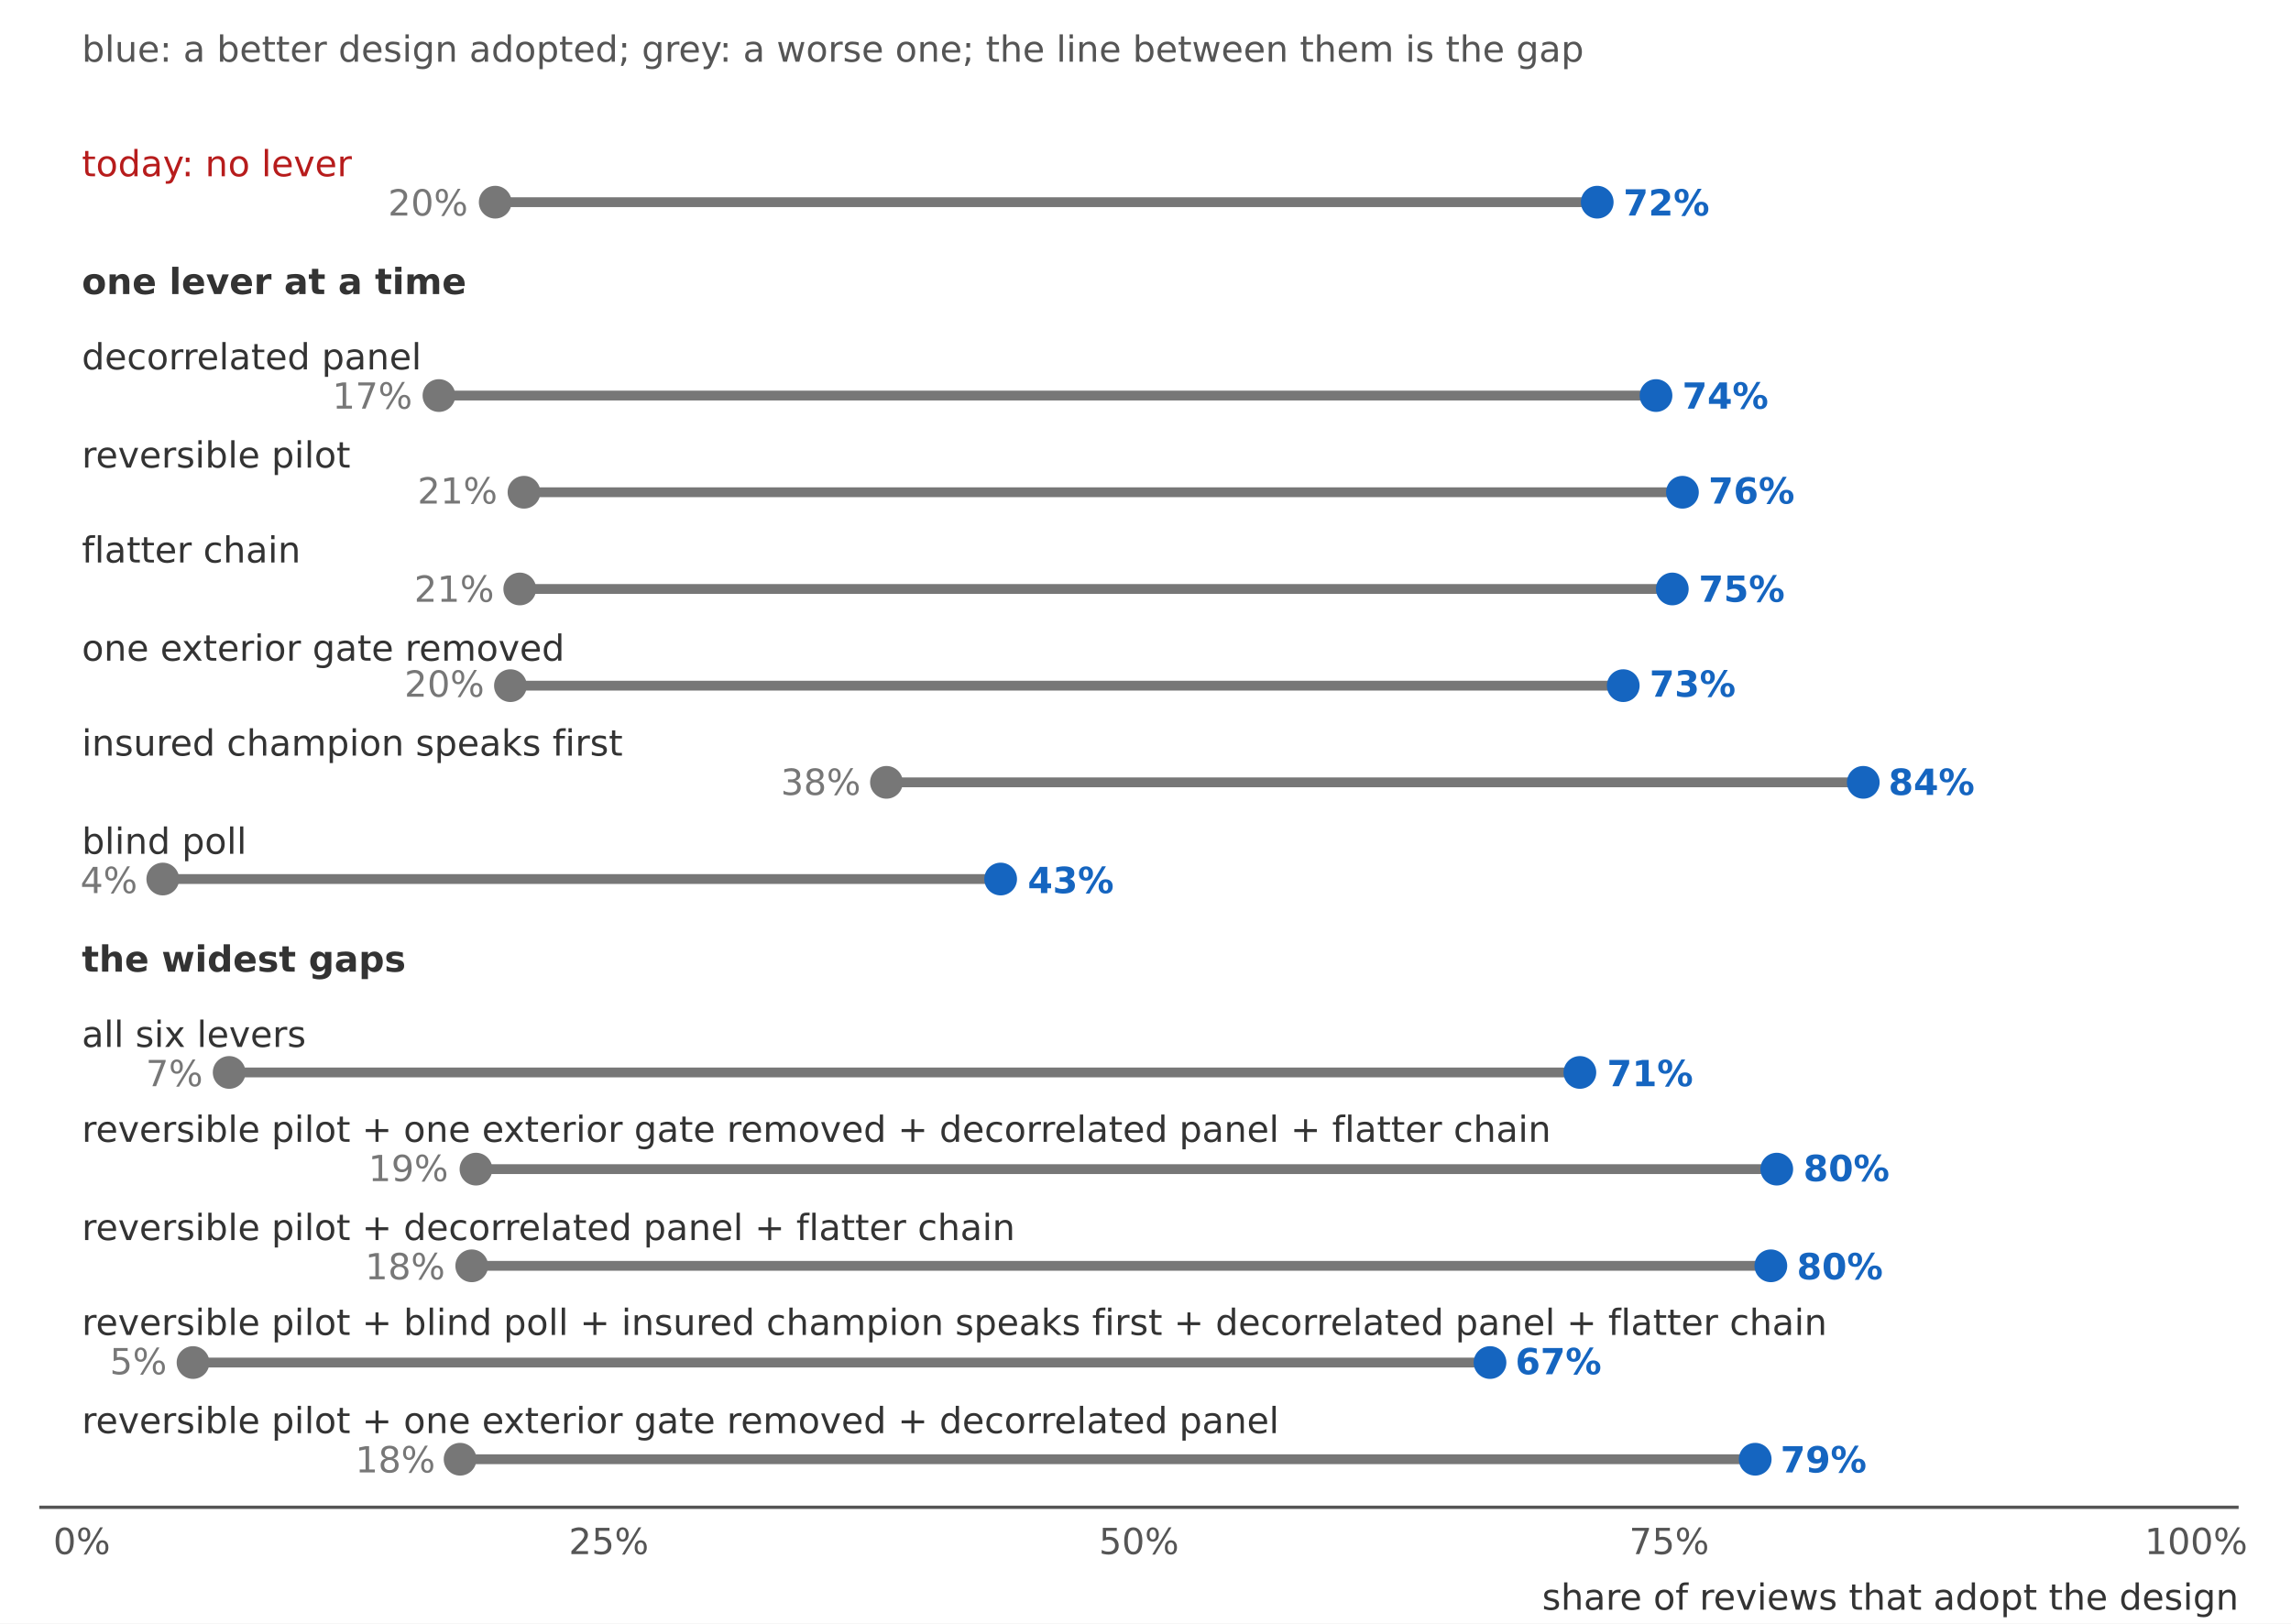
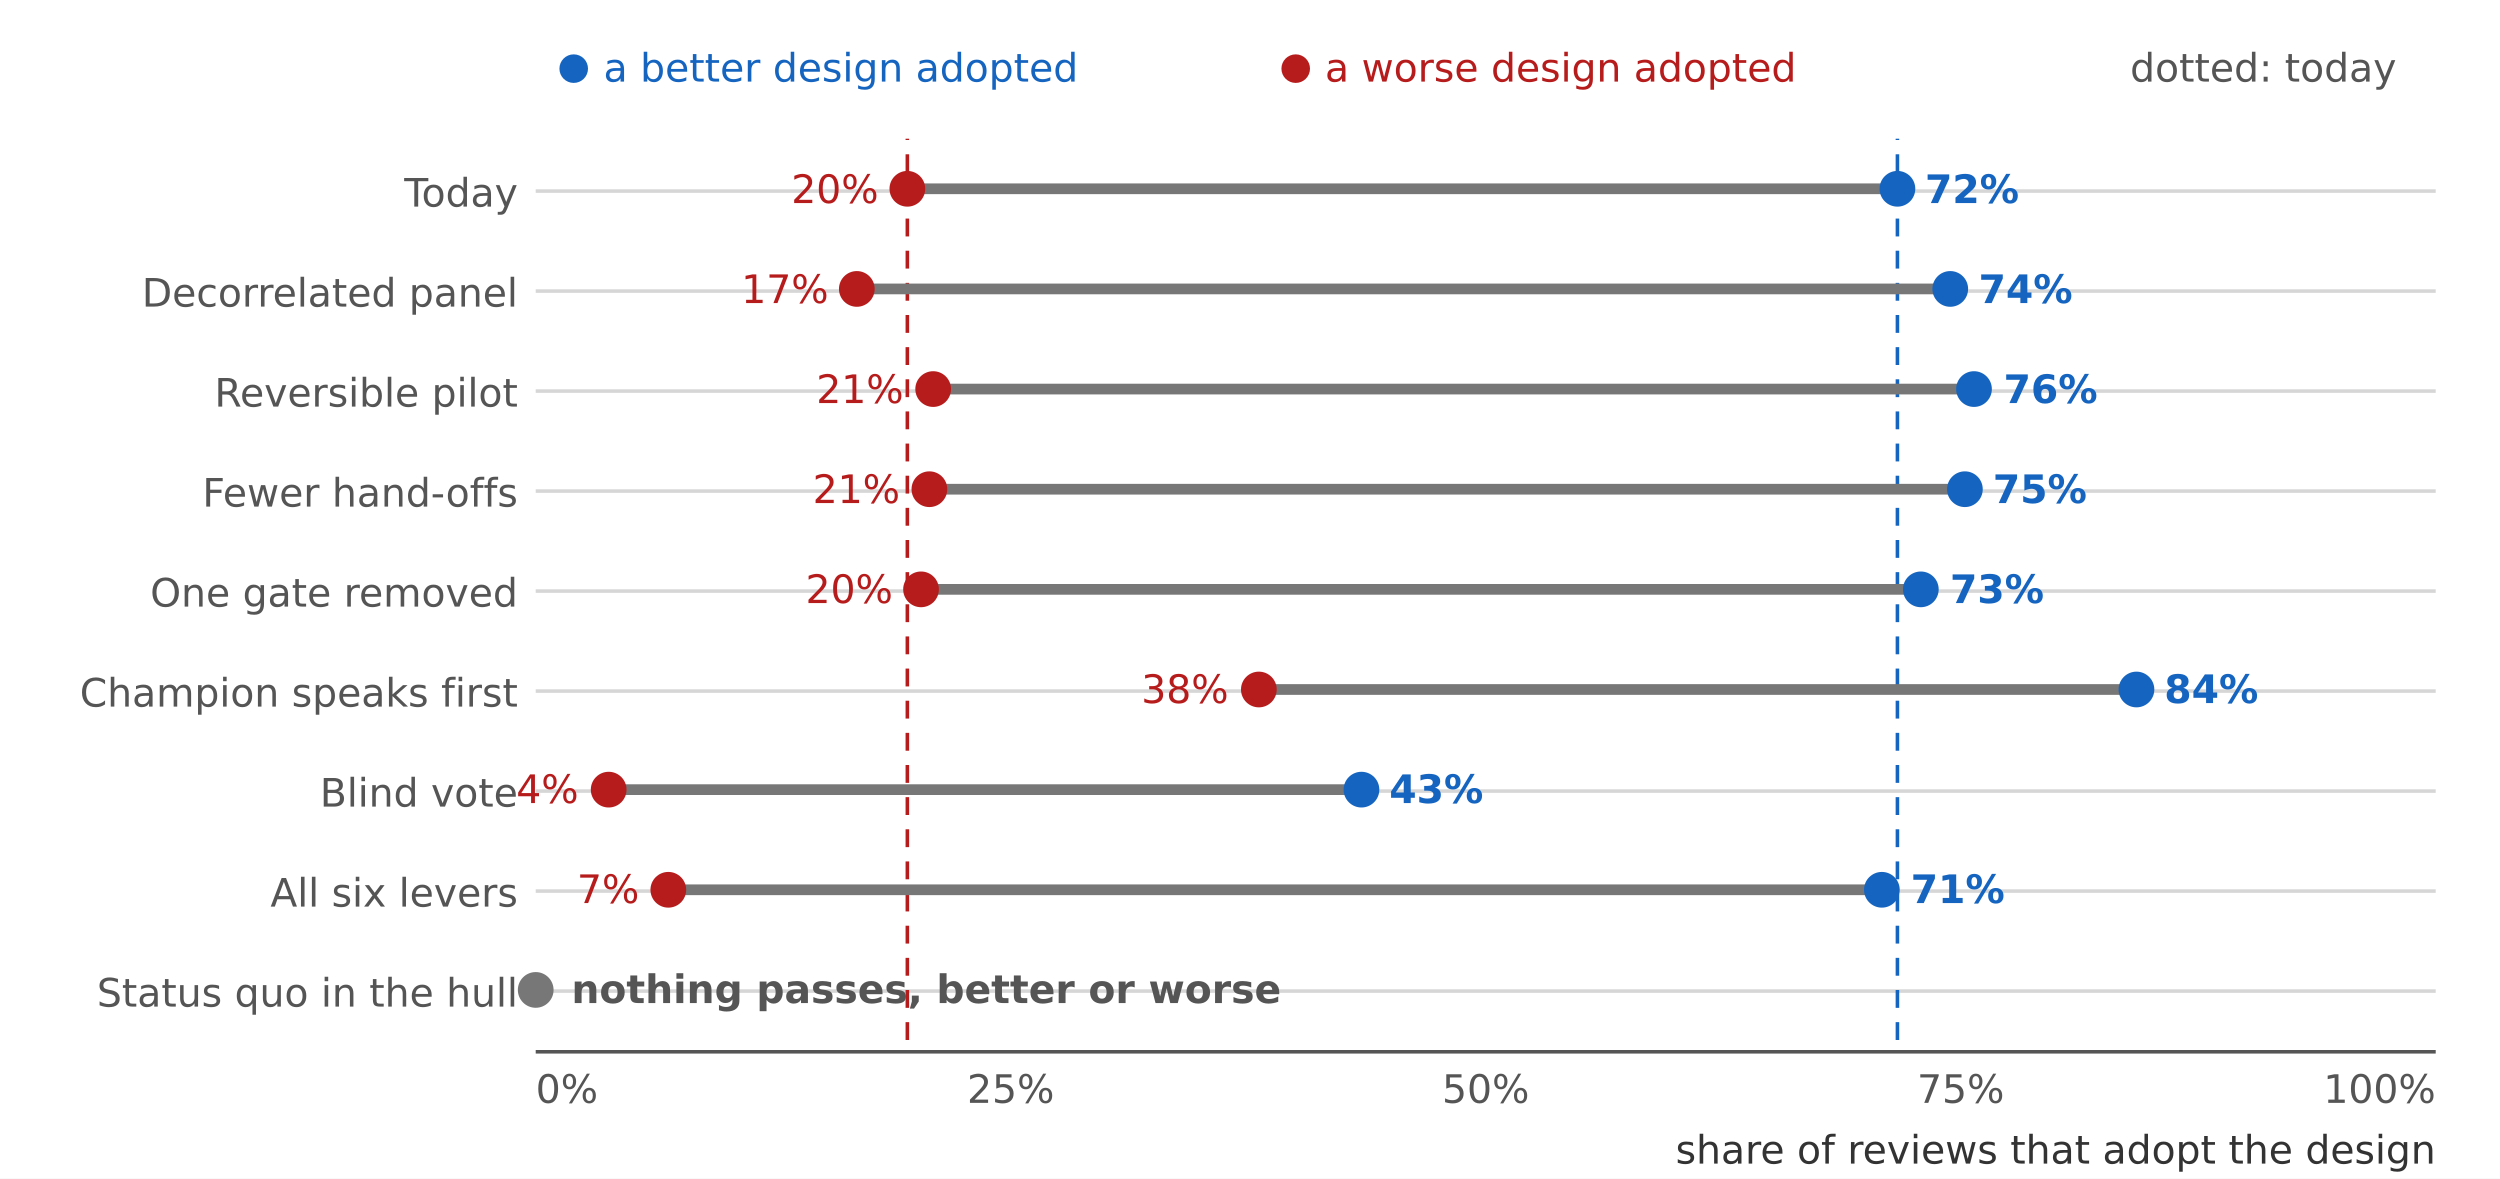
- <svg xmlns="http://www.w3.org/2000/svg" viewBox="0 0 700 496" width="700" height="496" role="img" font-family="DejaVu Sans, Helvetica, Arial, sans-serif" font-size="11">
+ <svg xmlns="http://www.w3.org/2000/svg" viewBox="0 0 700 330" width="700" height="330" role="img" font-family="DejaVu Sans, Helvetica, Arial, sans-serif" font-size="11">
  <style>.f-ink{fill:#333}.s-ink{stroke:#333}.f-sub{fill:#555}.s-sub{stroke:#555}.f-grid{fill:#d6d6d6}.s-grid{stroke:#d6d6d6}.f-a{fill:#b71c1c}.s-a{stroke:#b71c1c}.f-b{fill:#1565c0}.s-b{stroke:#1565c0}.f-c{fill:#2e7d32}.s-c{stroke:#2e7d32}.f-d{fill:#e65100}.s-d{stroke:#e65100}.f-e{fill:#6a1b9a}.s-e{stroke:#6a1b9a}.f-g{fill:#777}.s-g{stroke:#777}.f-bg{fill:#fff}.s-bg{stroke:#fff}@media (prefers-color-scheme: dark){.f-ink{fill:#ddd}.s-ink{stroke:#ddd}.f-sub{fill:#aaa}.s-sub{stroke:#aaa}.f-grid{fill:#444}.s-grid{stroke:#444}.f-a{fill:#ef9a9a}.s-a{stroke:#ef9a9a}.f-b{fill:#8ab4f8}.s-b{stroke:#8ab4f8}.f-c{fill:#81c784}.s-c{stroke:#81c784}.f-d{fill:#ffcc80}.s-d{stroke:#ffcc80}.f-e{fill:#ce93d8}.s-e{stroke:#ce93d8}.f-g{fill:#bbb}.s-g{stroke:#bbb}.f-bg{fill:#1e1e1e}.s-bg{stroke:#1e1e1e}}</style>
-   <rect x="0" y="0" width="700" height="496" class="f-bg" />
-   <text x="25.00" y="474.80" text-anchor="middle" class="f-sub">0%</text>
-   <text x="186.00" y="474.80" text-anchor="middle" class="f-sub">25%</text>
-   <text x="348.00" y="474.80" text-anchor="middle" class="f-sub">50%</text>
-   <text x="510.00" y="474.80" text-anchor="middle" class="f-sub">75%</text>
-   <text x="671.00" y="474.80" text-anchor="middle" class="f-sub">100%</text>
-   <path d="M12.00 460.50 H684.00" class="s-sub" fill="none" />
-   <text x="12.00" y="12.80" text-anchor="start" class="f-ink" />
-   <text x="684.00" y="491.80" text-anchor="end" class="f-ink">share of reviews that adopt the design</text>
-   <text x="25.00" y="18.85" text-anchor="start" class="f-sub">blue: a better design adopted; grey: a worse one; the line between them is the gap</text>
-   <text x="25.00" y="53.85" text-anchor="start" class="f-a">today: no lever</text>
-   <path d="M151.31 61.77 L488.02 61.77" class="s-g" fill="none" stroke-width="3" />
-   <circle cx="151.31" cy="61.77" r="5" class="f-g" />
-   <circle cx="488.02" cy="61.77" r="5" class="f-b" />
-   <text x="496.00" y="65.85" text-anchor="start" class="f-b" font-weight="bold">72%</text>
-   <text x="143.00" y="65.85" text-anchor="end" class="f-g">20%</text>
-   <text x="25.00" y="89.85" text-anchor="start" class="f-ink" font-weight="bold">one lever at a time</text>
-   <text x="25.00" y="112.85" text-anchor="start" class="f-ink">decorrelated panel</text>
-   <path d="M134.12 120.85 L505.98 120.85" class="s-g" fill="none" stroke-width="3" />
-   <circle cx="134.12" cy="120.85" r="5" class="f-g" />
-   <circle cx="505.98" cy="120.85" r="5" class="f-b" />
-   <text x="514.00" y="124.85" text-anchor="start" class="f-b" font-weight="bold">74%</text>
-   <text x="126.00" y="124.85" text-anchor="end" class="f-g">17%</text>
-   <text x="25.00" y="142.85" text-anchor="start" class="f-ink">reversible pilot</text>
-   <path d="M160.10 150.39 L514.06 150.39" class="s-g" fill="none" stroke-width="3" />
-   <circle cx="160.10" cy="150.39" r="5" class="f-g" />
-   <circle cx="514.06" cy="150.39" r="5" class="f-b" />
-   <text x="522.00" y="153.85" text-anchor="start" class="f-b" font-weight="bold">76%</text>
-   <text x="152.00" y="153.85" text-anchor="end" class="f-g">21%</text>
-   <text x="25.00" y="171.85" text-anchor="start" class="f-ink">flatter chain</text>
-   <path d="M158.81 179.94 L510.96 179.94" class="s-g" fill="none" stroke-width="3" />
-   <circle cx="158.81" cy="179.94" r="5" class="f-g" />
-   <circle cx="510.96" cy="179.94" r="5" class="f-b" />
-   <text x="519.00" y="183.85" text-anchor="start" class="f-b" font-weight="bold">75%</text>
-   <text x="151.00" y="183.85" text-anchor="end" class="f-g">21%</text>
-   <text x="25.00" y="201.85" text-anchor="start" class="f-ink">one exterior gate removed</text>
-   <path d="M155.96 209.48 L495.97 209.48" class="s-g" fill="none" stroke-width="3" />
-   <circle cx="155.96" cy="209.48" r="5" class="f-g" />
-   <circle cx="495.97" cy="209.48" r="5" class="f-b" />
-   <text x="504.00" y="212.85" text-anchor="start" class="f-b" font-weight="bold">73%</text>
-   <text x="148.00" y="212.85" text-anchor="end" class="f-g">20%</text>
-   <text x="25.00" y="230.85" text-anchor="start" class="f-ink">insured champion speaks first</text>
-   <path d="M270.85 239.02 L569.31 239.02" class="s-g" fill="none" stroke-width="3" />
-   <circle cx="270.85" cy="239.02" r="5" class="f-g" />
-   <circle cx="569.31" cy="239.02" r="5" class="f-b" />
-   <text x="577.00" y="242.85" text-anchor="start" class="f-b" font-weight="bold">84%</text>
-   <text x="263.00" y="242.85" text-anchor="end" class="f-g">38%</text>
-   <text x="25.00" y="260.85" text-anchor="start" class="f-ink">blind poll</text>
-   <path d="M49.74 268.56 L305.74 268.56" class="s-g" fill="none" stroke-width="3" />
-   <circle cx="49.74" cy="268.56" r="5" class="f-g" />
-   <circle cx="305.74" cy="268.56" r="5" class="f-b" />
-   <text x="314.00" y="272.85" text-anchor="start" class="f-b" font-weight="bold">43%</text>
-   <text x="42.00" y="272.85" text-anchor="end" class="f-g">4%</text>
-   <text x="25.00" y="296.85" text-anchor="start" class="f-ink" font-weight="bold">the widest gaps</text>
-   <text x="25.00" y="319.85" text-anchor="start" class="f-ink">all six levers</text>
-   <path d="M70.02 327.65 L482.72 327.65" class="s-g" fill="none" stroke-width="3" />
-   <circle cx="70.02" cy="327.65" r="5" class="f-g" />
-   <circle cx="482.72" cy="327.65" r="5" class="f-b" />
-   <text x="491.00" y="331.85" text-anchor="start" class="f-b" font-weight="bold">71%</text>
-   <text x="62.00" y="331.85" text-anchor="end" class="f-g">7%</text>
-   <text x="25.00" y="348.85" text-anchor="start" class="f-ink">reversible pilot + one exterior gate removed + decorrelated panel + flatter chain</text>
-   <path d="M145.43 357.19 L542.88 357.19" class="s-g" fill="none" stroke-width="3" />
-   <circle cx="145.43" cy="357.19" r="5" class="f-g" />
-   <circle cx="542.88" cy="357.19" r="5" class="f-b" />
-   <text x="551.00" y="360.85" text-anchor="start" class="f-b" font-weight="bold">80%</text>
-   <text x="137.00" y="360.85" text-anchor="end" class="f-g">19%</text>
-   <text x="25.00" y="378.85" text-anchor="start" class="f-ink">reversible pilot + decorrelated panel + flatter chain</text>
-   <path d="M144.14 386.73 L541.07 386.73" class="s-g" fill="none" stroke-width="3" />
-   <circle cx="144.14" cy="386.73" r="5" class="f-g" />
-   <circle cx="541.07" cy="386.73" r="5" class="f-b" />
-   <text x="549.00" y="390.85" text-anchor="start" class="f-b" font-weight="bold">80%</text>
-   <text x="136.00" y="390.85" text-anchor="end" class="f-g">18%</text>
-   <text x="25.00" y="407.85" text-anchor="start" class="f-ink">reversible pilot + blind poll + insured champion speaks first + decorrelated panel + flatter chain</text>
-   <path d="M58.98 416.28 L455.26 416.28" class="s-g" fill="none" stroke-width="3" />
-   <circle cx="58.98" cy="416.28" r="5" class="f-g" />
-   <circle cx="455.26" cy="416.28" r="5" class="f-b" />
-   <text x="463.00" y="419.85" text-anchor="start" class="f-b" font-weight="bold">67%</text>
-   <text x="51.00" y="419.85" text-anchor="end" class="f-g">5%</text>
-   <text x="25.00" y="437.85" text-anchor="start" class="f-ink">reversible pilot + one exterior gate removed + decorrelated panel</text>
-   <path d="M140.58 445.82 L536.29 445.82" class="s-g" fill="none" stroke-width="3" />
-   <circle cx="140.58" cy="445.82" r="5" class="f-g" />
-   <circle cx="536.29" cy="445.82" r="5" class="f-b" />
-   <text x="544.00" y="449.85" text-anchor="start" class="f-b" font-weight="bold">79%</text>
-   <text x="133.00" y="449.85" text-anchor="end" class="f-g">18%</text>
+   <rect x="0" y="0" width="700" height="330" class="f-bg" />
+   <path d="M150.00 53.50 H682.00" class="s-grid" fill="none" />
+   <text x="145.00" y="57.85" text-anchor="end" class="f-sub">Today</text>
+   <path d="M150.00 81.50 H682.00" class="s-grid" fill="none" />
+   <text x="145.00" y="85.85" text-anchor="end" class="f-sub">Decorrelated panel</text>
+   <path d="M150.00 109.50 H682.00" class="s-grid" fill="none" />
+   <text x="145.00" y="113.85" text-anchor="end" class="f-sub">Reversible pilot</text>
+   <path d="M150.00 137.50 H682.00" class="s-grid" fill="none" />
+   <text x="145.00" y="141.85" text-anchor="end" class="f-sub">Fewer hand-offs</text>
+   <path d="M150.00 165.50 H682.00" class="s-grid" fill="none" />
+   <text x="145.00" y="169.85" text-anchor="end" class="f-sub">One gate removed</text>
+   <path d="M150.00 193.50 H682.00" class="s-grid" fill="none" />
+   <text x="145.00" y="197.85" text-anchor="end" class="f-sub">Champion speaks first</text>
+   <path d="M150.00 221.50 H682.00" class="s-grid" fill="none" />
+   <text x="145.00" y="225.85" text-anchor="end" class="f-sub">Blind vote</text>
+   <path d="M150.00 249.50 H682.00" class="s-grid" fill="none" />
+   <text x="145.00" y="253.85" text-anchor="end" class="f-sub">All six levers</text>
+   <path d="M150.00 277.50 H682.00" class="s-grid" fill="none" />
+   <text x="145.00" y="281.85" text-anchor="end" class="f-sub">Status quo in the hull</text>
+   <text x="150.00" y="308.80" text-anchor="start" class="f-sub">0%</text>
+   <text x="283.00" y="308.80" text-anchor="middle" class="f-sub">25%</text>
+   <text x="416.00" y="308.80" text-anchor="middle" class="f-sub">50%</text>
+   <text x="549.00" y="308.80" text-anchor="middle" class="f-sub">75%</text>
+   <text x="682.00" y="308.80" text-anchor="end" class="f-sub">100%</text>
+   <path d="M150.00 294.50 H682.00" class="s-sub" fill="none" />
+   <text x="150.00" y="12.80" text-anchor="start" class="f-ink" />
+   <text x="682.00" y="325.80" text-anchor="end" class="f-ink">share of reviews that adopt the design</text>
+   <path d="M531.28 291.20 L531.28 38.84" class="s-b" fill="none" stroke-width="1" stroke-dasharray="5 4" />
+   <path d="M254.06 291.20 L254.06 38.84" class="s-a" fill="none" stroke-width="1" stroke-dasharray="5 4" />
+   <circle cx="160.64" cy="19.22" r="4" class="f-b" />
+   <text x="169.00" y="22.85" text-anchor="start" class="f-b">a better design adopted</text>
+   <circle cx="362.80" cy="19.22" r="4" class="f-a" />
+   <text x="371.00" y="22.85" text-anchor="start" class="f-a">a worse design adopted</text>
+   <text x="671.00" y="22.85" text-anchor="end" class="f-sub">dotted: today</text>
+   <path d="M254.06 52.86 L531.28 52.86" class="s-g" fill="none" stroke-width="3" />
+   <circle cx="254.06" cy="52.86" r="5" class="f-a" />
+   <circle cx="531.28" cy="52.86" r="5" class="f-b" />
+   <text x="539.00" y="56.85" text-anchor="start" class="f-b" font-weight="bold">72%</text>
+   <text x="246.00" y="56.85" text-anchor="end" class="f-a">20%</text>
+   <path d="M239.91 80.90 L546.07 80.90" class="s-g" fill="none" stroke-width="3" />
+   <circle cx="239.91" cy="80.90" r="5" class="f-a" />
+   <circle cx="546.07" cy="80.90" r="5" class="f-b" />
+   <text x="554.00" y="84.85" text-anchor="start" class="f-b" font-weight="bold">74%</text>
+   <text x="232.00" y="84.85" text-anchor="end" class="f-a">17%</text>
+   <path d="M261.29 108.94 L552.72 108.94" class="s-g" fill="none" stroke-width="3" />
+   <circle cx="261.29" cy="108.94" r="5" class="f-a" />
+   <circle cx="552.72" cy="108.94" r="5" class="f-b" />
+   <text x="561.00" y="112.85" text-anchor="start" class="f-b" font-weight="bold">76%</text>
+   <text x="253.00" y="112.85" text-anchor="end" class="f-a">21%</text>
+   <path d="M260.23 136.98 L550.17 136.98" class="s-g" fill="none" stroke-width="3" />
+   <circle cx="260.23" cy="136.98" r="5" class="f-a" />
+   <circle cx="550.17" cy="136.98" r="5" class="f-b" />
+   <text x="558.00" y="140.85" text-anchor="start" class="f-b" font-weight="bold">75%</text>
+   <text x="252.00" y="140.85" text-anchor="end" class="f-a">21%</text>
+   <path d="M257.89 165.02 L537.83 165.02" class="s-g" fill="none" stroke-width="3" />
+   <circle cx="257.89" cy="165.02" r="5" class="f-a" />
+   <circle cx="537.83" cy="165.02" r="5" class="f-b" />
+   <text x="546.00" y="168.85" text-anchor="start" class="f-b" font-weight="bold">73%</text>
+   <text x="250.00" y="168.85" text-anchor="end" class="f-a">20%</text>
+   <path d="M352.48 193.06 L598.21 193.06" class="s-g" fill="none" stroke-width="3" />
+   <circle cx="352.48" cy="193.06" r="5" class="f-a" />
+   <circle cx="598.21" cy="193.06" r="5" class="f-b" />
+   <text x="606.00" y="196.85" text-anchor="start" class="f-b" font-weight="bold">84%</text>
+   <text x="344.00" y="196.85" text-anchor="end" class="f-a">38%</text>
+   <path d="M170.43 221.10 L381.21 221.10" class="s-g" fill="none" stroke-width="3" />
+   <circle cx="170.43" cy="221.10" r="5" class="f-a" />
+   <circle cx="381.21" cy="221.10" r="5" class="f-b" />
+   <text x="389.00" y="224.85" text-anchor="start" class="f-b" font-weight="bold">43%</text>
+   <text x="162.00" y="224.85" text-anchor="end" class="f-a">4%</text>
+   <path d="M187.13 249.14 L526.92 249.14" class="s-g" fill="none" stroke-width="3" />
+   <circle cx="187.13" cy="249.14" r="5" class="f-a" />
+   <circle cx="526.92" cy="249.14" r="5" class="f-b" />
+   <text x="535.00" y="252.85" text-anchor="start" class="f-b" font-weight="bold">71%</text>
+   <text x="179.00" y="252.85" text-anchor="end" class="f-a">7%</text>
+   <circle cx="150.00" cy="277.18" r="5" class="f-g" />
+   <text x="160.00" y="280.85" text-anchor="start" class="f-sub" font-weight="bold">nothing passes, better or worse</text>
</svg>
